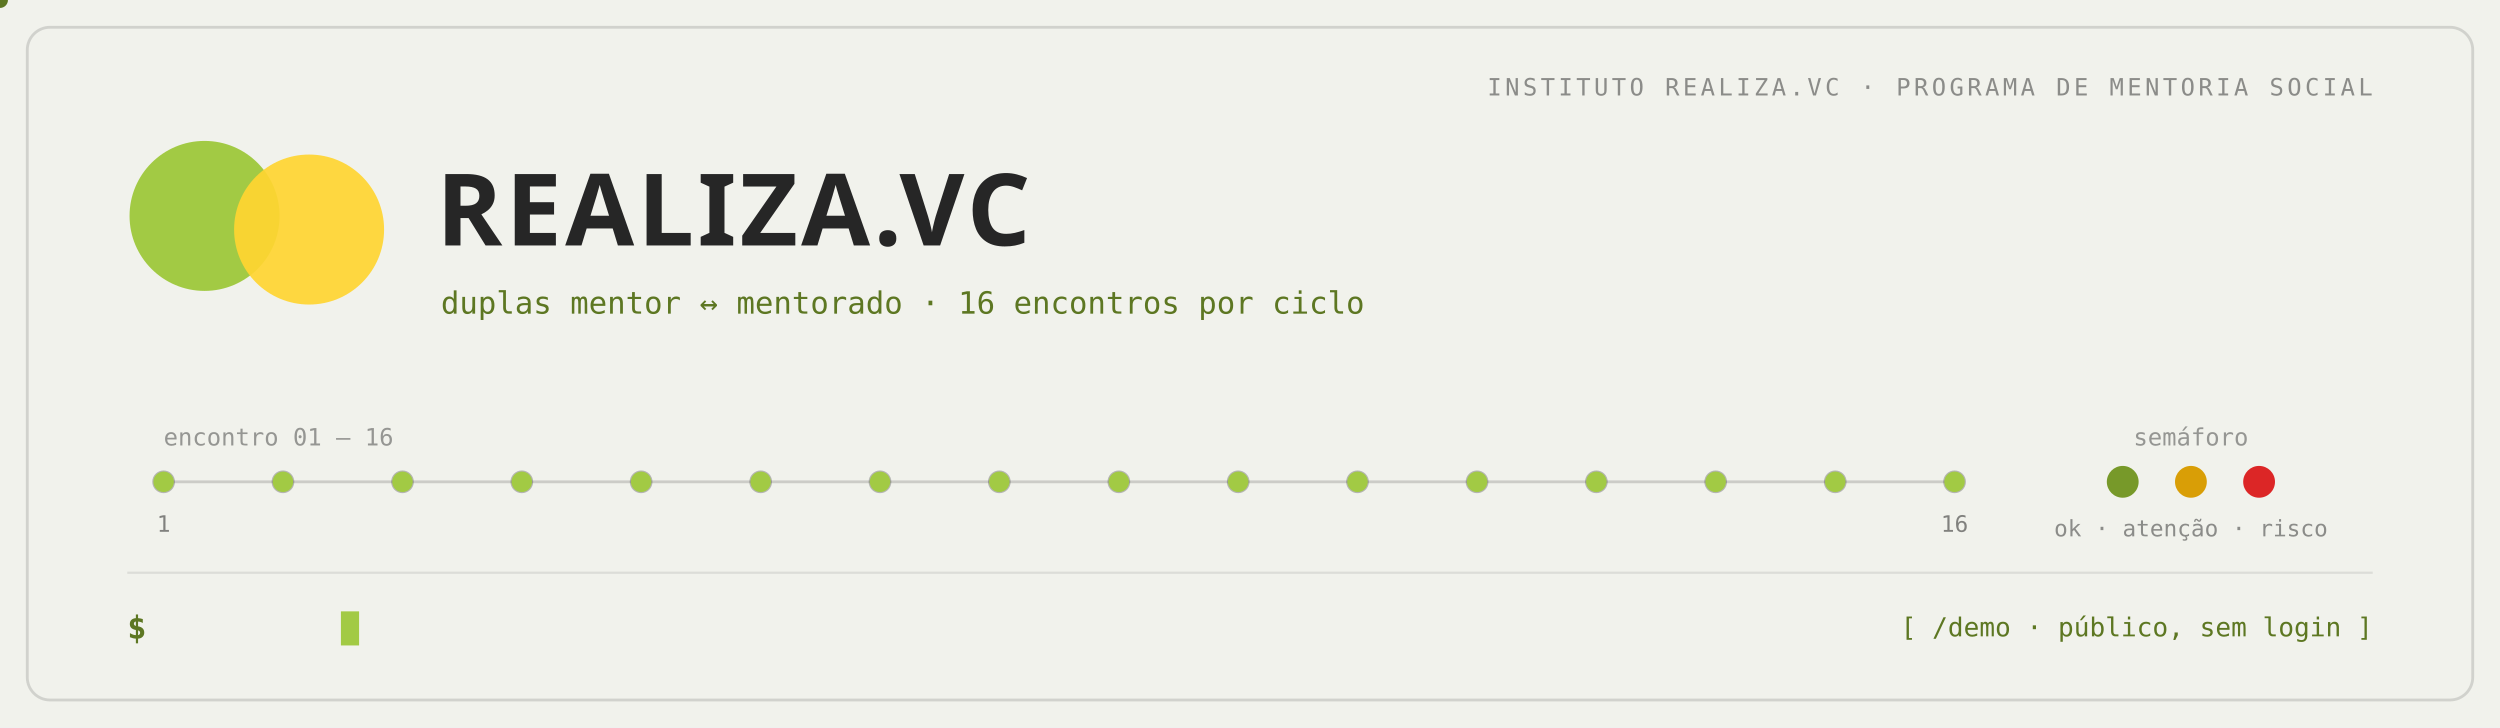
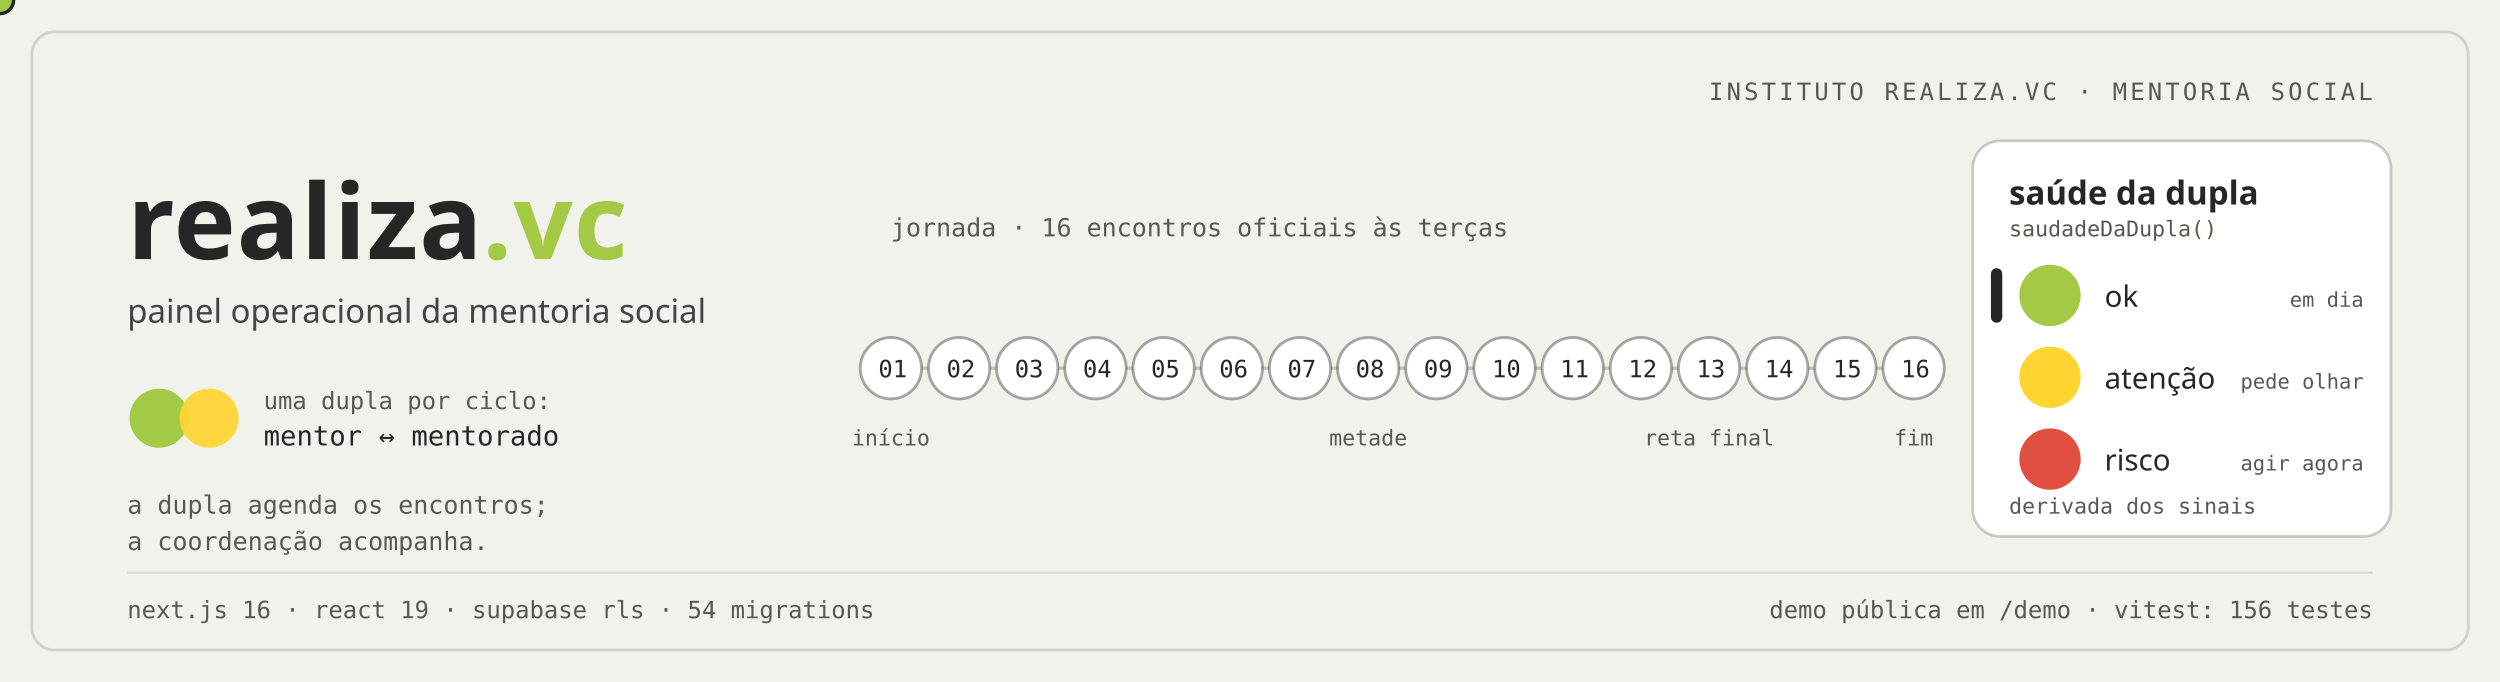
- <svg xmlns="http://www.w3.org/2000/svg" viewBox="0 0 1100 320" width="1100" height="320">
-   <defs>
-     <clipPath id="typeclip">
-       <rect x="0" y="262" width="0" height="26">
-         <animate attributeName="width" from="0" to="150" dur="1.7s" begin="1s" fill="freeze" />
-       </rect>
-     </clipPath>
-   </defs>
-   <rect width="1100" height="320" fill="#f1f2ec" />
-   <rect x="12" y="12" width="1076" height="296" rx="10" fill="none" stroke="#262626" stroke-opacity="0.16" stroke-width="1.25" />
-   <text x="1044" y="42" text-anchor="end" font-family="'JetBrains Mono','Fira Code',monospace" font-size="10.5" letter-spacing="1.5" fill="#262626" fill-opacity="0.5">INSTITUTO REALIZA.VC · PROGRAMA DE MENTORIA SOCIAL</text>
-   <g>
-     <circle cx="90" cy="95" r="33" fill="#a2ca44">
-       <animateTransform attributeName="transform" type="translate" values="0 0;3 -2;0 0" dur="7s" repeatCount="indefinite" />
+ <svg xmlns="http://www.w3.org/2000/svg" viewBox="0 0 1100 300" width="1100" height="300">
+   <rect width="1100" height="300" fill="#f1f2ec" />
+   <rect x="14" y="14" width="1072" height="272" rx="10" fill="none" stroke="#262626" stroke-opacity="0.16" stroke-width="1.25" />
+   <text x="1044" y="44" text-anchor="end" font-family="'JetBrains Mono','Fira Code',monospace" font-size="10.5" letter-spacing="1.4" fill="#565950">INSTITUTO REALIZA.VC · MENTORIA SOCIAL</text>
+   <text x="56" y="114" font-family="'Mitr','Segoe UI',system-ui,-apple-system,sans-serif" font-size="46" font-weight="700" letter-spacing="0.5" fill="#262626">realiza<tspan fill="#a2ca44">.vc</tspan>
+   </text>
+   <text x="56" y="142" font-family="'Mitr','Segoe UI',system-ui,-apple-system,sans-serif" font-size="14.5" fill="#262626" fill-opacity="0.85">painel operacional da mentoria social</text>
+   <circle cx="70" cy="184" r="13" fill="#a2ca44" />
+   <circle cx="92" cy="184" r="13" fill="#ffd531" fill-opacity="0.92" />
+   <text x="116" y="180" font-family="'JetBrains Mono','Fira Code',monospace" font-size="10.5" fill="#565950">uma dupla por ciclo:</text>
+   <text x="116" y="196" font-family="'JetBrains Mono','Fira Code',monospace" font-size="12" fill="#262626">mentor ↔ mentorado</text>
+   <text x="56" y="226" font-family="'JetBrains Mono','Fira Code',monospace" font-size="11" fill="#565950">a dupla agenda os encontros;</text>
+   <text x="56" y="242" font-family="'JetBrains Mono','Fira Code',monospace" font-size="11" fill="#565950">a coordenação acompanha.</text>
+   <text x="392" y="104" font-family="'JetBrains Mono','Fira Code',monospace" font-size="11" fill="#565950">jornada · 16 encontros oficiais às terças</text>
+   <line x1="392" y1="162" x2="842" y2="162" stroke="#262626" stroke-opacity="0.22" stroke-width="1.5" />
+   <g stroke="#262626" stroke-opacity="0.4" stroke-width="1.25" fill="#ffffff">
+     <circle cx="392" cy="162" r="13.5" />
+     <circle cx="422" cy="162" r="13.5" />
+     <circle cx="452" cy="162" r="13.5" />
+     <circle cx="482" cy="162" r="13.5" />
+     <circle cx="512" cy="162" r="13.5" />
+     <circle cx="542" cy="162" r="13.5" />
+     <circle cx="572" cy="162" r="13.5" />
+     <circle cx="602" cy="162" r="13.5" />
+     <circle cx="632" cy="162" r="13.5" />
+     <circle cx="662" cy="162" r="13.5" />
+     <circle cx="692" cy="162" r="13.5" />
+     <circle cx="722" cy="162" r="13.5" />
+     <circle cx="752" cy="162" r="13.5" />
+     <circle cx="782" cy="162" r="13.5" />
+     <circle cx="812" cy="162" r="13.5" />
+     <circle cx="842" cy="162" r="13.5" />
+   </g>
+   <g fill="#a2ca44">
+     <circle cx="392" cy="162" r="13.5" opacity="0">
+       <animate attributeName="opacity" values="0;1" dur="0.45s" begin="0.35s" fill="freeze" />
    </circle>
-     <circle cx="136" cy="101" r="33" fill="#ffd531" fill-opacity="0.92">
-       <animateTransform attributeName="transform" type="translate" values="0 0;-3 2;0 0" dur="8s" repeatCount="indefinite" />
+     <circle cx="422" cy="162" r="13.5" opacity="0">
+       <animate attributeName="opacity" values="0;1" dur="0.45s" begin="0.53s" fill="freeze" />
+     </circle>
+     <circle cx="452" cy="162" r="13.5" opacity="0">
+       <animate attributeName="opacity" values="0;1" dur="0.45s" begin="0.71s" fill="freeze" />
+     </circle>
+     <circle cx="482" cy="162" r="13.5" opacity="0">
+       <animate attributeName="opacity" values="0;1" dur="0.45s" begin="0.89s" fill="freeze" />
+     </circle>
+     <circle cx="512" cy="162" r="13.5" opacity="0">
+       <animate attributeName="opacity" values="0;1" dur="0.45s" begin="1.07s" fill="freeze" />
+     </circle>
+     <circle cx="542" cy="162" r="13.5" opacity="0">
+       <animate attributeName="opacity" values="0;1" dur="0.45s" begin="1.25s" fill="freeze" />
+     </circle>
+     <circle cx="572" cy="162" r="13.5" opacity="0">
+       <animate attributeName="opacity" values="0;1" dur="0.45s" begin="1.43s" fill="freeze" />
+     </circle>
+     <circle cx="602" cy="162" r="13.5" opacity="0">
+       <animate attributeName="opacity" values="0;1" dur="0.45s" begin="1.61s" fill="freeze" />
+     </circle>
+     <circle cx="632" cy="162" r="13.5" opacity="0">
+       <animate attributeName="opacity" values="0;1" dur="0.45s" begin="1.79s" fill="freeze" />
+     </circle>
+     <circle cx="662" cy="162" r="13.5" opacity="0">
+       <animate attributeName="opacity" values="0;1" dur="0.45s" begin="1.97s" fill="freeze" />
+     </circle>
+     <circle cx="692" cy="162" r="13.5" opacity="0">
+       <animate attributeName="opacity" values="0;1" dur="0.45s" begin="2.15s" fill="freeze" />
+     </circle>
+     <circle cx="722" cy="162" r="13.5" opacity="0">
+       <animate attributeName="opacity" values="0;1" dur="0.45s" begin="2.33s" fill="freeze" />
+     </circle>
+     <circle cx="752" cy="162" r="13.5" opacity="0">
+       <animate attributeName="opacity" values="0;1" dur="0.45s" begin="2.51s" fill="freeze" />
+     </circle>
+     <circle cx="782" cy="162" r="13.5" opacity="0">
+       <animate attributeName="opacity" values="0;1" dur="0.45s" begin="2.69s" fill="freeze" />
+     </circle>
+     <circle cx="812" cy="162" r="13.5" opacity="0">
+       <animate attributeName="opacity" values="0;1" dur="0.45s" begin="2.87s" fill="freeze" />
+     </circle>
+     <circle cx="842" cy="162" r="13.5" opacity="0">
+       <animate attributeName="opacity" values="0;1" dur="0.45s" begin="3.05s" fill="freeze" />
    </circle>
  </g>
-   <text x="192" y="108" font-family="'Mitr','Segoe UI',system-ui,-apple-system,sans-serif" font-size="44" font-weight="700" letter-spacing="1.5" fill="#262626">REALIZA.VC</text>
-   <text x="194" y="138" font-family="'JetBrains Mono','Fira Code',monospace" font-size="13.5" fill="#5d7722">duplas mentor ↔ mentorado · 16 encontros por ciclo</text>
-   <text x="72" y="196" font-family="'JetBrains Mono','Fira Code',monospace" font-size="10.5" fill="#262626" fill-opacity="0.45">encontro 01 — 16</text>
-   <line x1="72" y1="212" x2="860" y2="212" stroke="#262626" stroke-opacity="0.18" stroke-width="1.25" />
-   <g>
-     <circle r="4.5" cx="72" cy="212" fill="none" stroke="#262626" stroke-opacity="0.3" />
-     <circle r="4.5" cx="124.5" cy="212" fill="none" stroke="#262626" stroke-opacity="0.3" />
-     <circle r="4.5" cx="177.1" cy="212" fill="none" stroke="#262626" stroke-opacity="0.3" />
-     <circle r="4.5" cx="229.6" cy="212" fill="none" stroke="#262626" stroke-opacity="0.3" />
-     <circle r="4.5" cx="282.1" cy="212" fill="none" stroke="#262626" stroke-opacity="0.3" />
-     <circle r="4.5" cx="334.7" cy="212" fill="none" stroke="#262626" stroke-opacity="0.3" />
-     <circle r="4.5" cx="387.2" cy="212" fill="none" stroke="#262626" stroke-opacity="0.3" />
-     <circle r="4.5" cx="439.7" cy="212" fill="none" stroke="#262626" stroke-opacity="0.3" />
-     <circle r="4.5" cx="492.3" cy="212" fill="none" stroke="#262626" stroke-opacity="0.3" />
-     <circle r="4.5" cx="544.8" cy="212" fill="none" stroke="#262626" stroke-opacity="0.3" />
-     <circle r="4.5" cx="597.3" cy="212" fill="none" stroke="#262626" stroke-opacity="0.3" />
-     <circle r="4.5" cx="649.9" cy="212" fill="none" stroke="#262626" stroke-opacity="0.3" />
-     <circle r="4.5" cx="702.4" cy="212" fill="none" stroke="#262626" stroke-opacity="0.3" />
-     <circle r="4.5" cx="754.9" cy="212" fill="none" stroke="#262626" stroke-opacity="0.3" />
-     <circle r="4.5" cx="807.5" cy="212" fill="none" stroke="#262626" stroke-opacity="0.3" />
-     <circle r="4.5" cx="860" cy="212" fill="none" stroke="#262626" stroke-opacity="0.3" />
-     <circle r="4.5" cx="72" cy="212" fill="#a2ca44">
-       <animate attributeName="opacity" values="0;1" dur="0.5s" begin="0.4s" fill="freeze" />
-     </circle>
-     <circle r="4.5" cx="124.5" cy="212" fill="#a2ca44">
-       <animate attributeName="opacity" values="0;1" dur="0.5s" begin="0.55s" fill="freeze" />
-     </circle>
-     <circle r="4.5" cx="177.1" cy="212" fill="#a2ca44">
-       <animate attributeName="opacity" values="0;1" dur="0.5s" begin="0.7s" fill="freeze" />
-     </circle>
-     <circle r="4.5" cx="229.6" cy="212" fill="#a2ca44">
-       <animate attributeName="opacity" values="0;1" dur="0.5s" begin="0.85s" fill="freeze" />
-     </circle>
-     <circle r="4.5" cx="282.1" cy="212" fill="#a2ca44">
-       <animate attributeName="opacity" values="0;1" dur="0.5s" begin="1s" fill="freeze" />
-     </circle>
-     <circle r="4.5" cx="334.7" cy="212" fill="#a2ca44">
-       <animate attributeName="opacity" values="0;1" dur="0.5s" begin="1.15s" fill="freeze" />
-     </circle>
-     <circle r="4.5" cx="387.2" cy="212" fill="#a2ca44">
-       <animate attributeName="opacity" values="0;1" dur="0.5s" begin="1.3s" fill="freeze" />
-     </circle>
-     <circle r="4.5" cx="439.7" cy="212" fill="#a2ca44">
-       <animate attributeName="opacity" values="0;1" dur="0.5s" begin="1.45s" fill="freeze" />
-     </circle>
-     <circle r="4.5" cx="492.3" cy="212" fill="#a2ca44">
-       <animate attributeName="opacity" values="0;1" dur="0.5s" begin="1.6s" fill="freeze" />
-     </circle>
-     <circle r="4.5" cx="544.8" cy="212" fill="#a2ca44">
-       <animate attributeName="opacity" values="0;1" dur="0.5s" begin="1.75s" fill="freeze" />
-     </circle>
-     <circle r="4.5" cx="597.3" cy="212" fill="#a2ca44">
-       <animate attributeName="opacity" values="0;1" dur="0.5s" begin="1.9s" fill="freeze" />
-     </circle>
-     <circle r="4.5" cx="649.9" cy="212" fill="#a2ca44">
-       <animate attributeName="opacity" values="0;1" dur="0.5s" begin="2.05s" fill="freeze" />
-     </circle>
-     <circle r="4.5" cx="702.4" cy="212" fill="#a2ca44">
-       <animate attributeName="opacity" values="0;1" dur="0.5s" begin="2.2s" fill="freeze" />
-     </circle>
-     <circle r="4.5" cx="754.9" cy="212" fill="#a2ca44">
-       <animate attributeName="opacity" values="0;1" dur="0.5s" begin="2.35s" fill="freeze" />
-     </circle>
-     <circle r="4.5" cx="807.5" cy="212" fill="#a2ca44">
-       <animate attributeName="opacity" values="0;1" dur="0.5s" begin="2.5s" fill="freeze" />
-     </circle>
-     <circle r="4.5" cx="860" cy="212" fill="#a2ca44">
-       <animate attributeName="opacity" values="0;1" dur="0.5s" begin="2.65s" fill="freeze" />
-     </circle>
-     <circle r="3.5" fill="#5d7722">
-       <animateMotion dur="6s" repeatCount="indefinite" path="M72 212 L860 212" />
-     </circle>
+   <g font-family="'JetBrains Mono','Fira Code',monospace" font-size="10.5" fill="#262626" text-anchor="middle">
+     <text x="392.8" y="166">01</text>
+     <text x="422.8" y="166">02</text>
+     <text x="452.8" y="166">03</text>
+     <text x="482.8" y="166">04</text>
+     <text x="512.8" y="166">05</text>
+     <text x="542.8" y="166">06</text>
+     <text x="572.8" y="166">07</text>
+     <text x="602.8" y="166">08</text>
+     <text x="632.8" y="166">09</text>
+     <text x="662.8" y="166">10</text>
+     <text x="692.8" y="166">11</text>
+     <text x="722.8" y="166">12</text>
+     <text x="752.8" y="166">13</text>
+     <text x="782.8" y="166">14</text>
+     <text x="812.8" y="166">15</text>
+     <text x="842.8" y="166">16</text>
  </g>
-   <text x="72" y="234" text-anchor="middle" font-family="'JetBrains Mono','Fira Code',monospace" font-size="10" fill="#262626" fill-opacity="0.55">1</text>
-   <text x="860" y="234" text-anchor="middle" font-family="'JetBrains Mono','Fira Code',monospace" font-size="10" fill="#262626" fill-opacity="0.55">16</text>
-   <text x="964" y="196" text-anchor="middle" font-family="'JetBrains Mono','Fira Code',monospace" font-size="10.5" fill="#262626" fill-opacity="0.45">semáforo</text>
-   <circle cx="934" cy="212" r="7" fill="#779929" />
-   <circle cx="964" cy="212" r="7" fill="#d99e06" />
-   <circle cx="994" cy="212" r="7" fill="#dc2626" />
-   <circle cx="934" cy="212" r="8" fill="none" stroke="#779929" stroke-width="1.5" opacity="0">
-     <animate attributeName="r" values="8;17;17" keyTimes="0;0.13;1" dur="5s" begin="0.8s" repeatCount="indefinite" />
-     <animate attributeName="opacity" values="0.6;0;0" keyTimes="0;0.13;1" dur="5s" begin="0.8s" repeatCount="indefinite" />
+   <g font-family="'JetBrains Mono','Fira Code',monospace" font-size="9.5" fill="#565950" text-anchor="middle">
+     <text x="392" y="196">início</text>
+     <text x="602" y="196">metade</text>
+     <text x="752" y="196">reta final</text>
+     <text x="842" y="196">fim</text>
+   </g>
+   <circle r="6" fill="#a2ca44" stroke="#262626" stroke-width="1.5">
+     <animateMotion dur="5.5s" repeatCount="indefinite" path="M392 162 L842 162" />
  </circle>
-   <circle cx="964" cy="212" r="8" fill="none" stroke="#d99e06" stroke-width="1.5" opacity="0">
-     <animate attributeName="r" values="8;17;17" keyTimes="0;0.13;1" dur="5s" begin="1.5s" repeatCount="indefinite" />
-     <animate attributeName="opacity" values="0.6;0;0" keyTimes="0;0.13;1" dur="5s" begin="1.5s" repeatCount="indefinite" />
-   </circle>
-   <circle cx="994" cy="212" r="8" fill="none" stroke="#dc2626" stroke-width="1.5" opacity="0">
-     <animate attributeName="r" values="8;17;17" keyTimes="0;0.13;1" dur="5s" begin="2.2s" repeatCount="indefinite" />
-     <animate attributeName="opacity" values="0.6;0;0" keyTimes="0;0.13;1" dur="5s" begin="2.2s" repeatCount="indefinite" />
-   </circle>
-   <text x="964" y="236" text-anchor="middle" font-family="'JetBrains Mono','Fira Code',monospace" font-size="10" fill="#262626" fill-opacity="0.5">ok · atenção · risco</text>
-   <line x1="56" y1="252" x2="1044" y2="252" stroke="#262626" stroke-opacity="0.1" stroke-width="1" />
-   <g font-family="'JetBrains Mono','Fira Code',monospace" font-size="14">
-     <text x="56" y="281" fill="#5d7722" font-weight="700">$</text>
-     <g clip-path="url(#typeclip)">
-       <text x="74" y="281" fill="#262626">pnpm dev</text>
-     </g>
-     <rect x="150" y="269" width="8" height="15" fill="#a2ca44">
-       <animate attributeName="opacity" values="1;1;0;0" keyTimes="0;0.5;0.51;1" dur="1.1s" repeatCount="indefinite" />
-     </rect>
-     <text x="1044" y="280" text-anchor="end" font-size="11.5" fill="#5d7722">[ /demo · público, sem login ]</text>
+   <rect x="868" y="62" width="184" height="174" rx="12" fill="#ffffff" stroke="#262626" stroke-opacity="0.22" stroke-width="1.25" />
+   <text x="884" y="90" font-family="'Mitr','Segoe UI',system-ui,-apple-system,sans-serif" font-size="14.5" font-weight="700" fill="#262626">saúde da dupla</text>
+   <text x="884" y="104" font-family="'JetBrains Mono','Fira Code',monospace" font-size="9.5" fill="#565950">saudadeDaDupla()</text>
+   <rect x="876" y="118" width="5" height="24" rx="2.5" fill="#262626">
+     <animateTransform attributeName="transform" type="translate" values="0 0;0 36;0 72" keyTimes="0;0.34;0.67" calcMode="discrete" dur="7.2s" repeatCount="indefinite" />
+     <animate attributeName="opacity" values="1;0.35;1" dur="1.1s" repeatCount="indefinite" />
+   </rect>
+   <circle cx="902" cy="130" r="13.5" fill="#a2ca44" />
+   <circle cx="902" cy="166" r="13.5" fill="#ffd531" />
+   <circle cx="902" cy="202" r="13.5" fill="#e04f3f" />
+   <g font-family="'Mitr','Segoe UI',system-ui,-apple-system,sans-serif" font-size="13" fill="#262626">
+     <text x="926" y="135">ok</text>
+     <text x="926" y="171">atenção</text>
+     <text x="926" y="207">risco</text>
  </g>
+   <g font-family="'JetBrains Mono','Fira Code',monospace" font-size="9" fill="#565950" text-anchor="end">
+     <text x="1040" y="135">em dia</text>
+     <text x="1040" y="171">pede olhar</text>
+     <text x="1040" y="207">agir agora</text>
+   </g>
+   <text x="884" y="226" font-family="'JetBrains Mono','Fira Code',monospace" font-size="9.5" fill="#565950">derivada dos sinais</text>
+   <line x1="56" y1="252" x2="1044" y2="252" stroke="#262626" stroke-opacity="0.12" stroke-width="1" />
+   <text x="56" y="272" font-family="'JetBrains Mono','Fira Code',monospace" font-size="10.5" fill="#565950">next.js 16 · react 19 · supabase rls · 54 migrations</text>
+   <text x="1044" y="272" text-anchor="end" font-family="'JetBrains Mono','Fira Code',monospace" font-size="10.5" fill="#565950">demo pública em /demo · vitest: 156 testes</text>
</svg>
